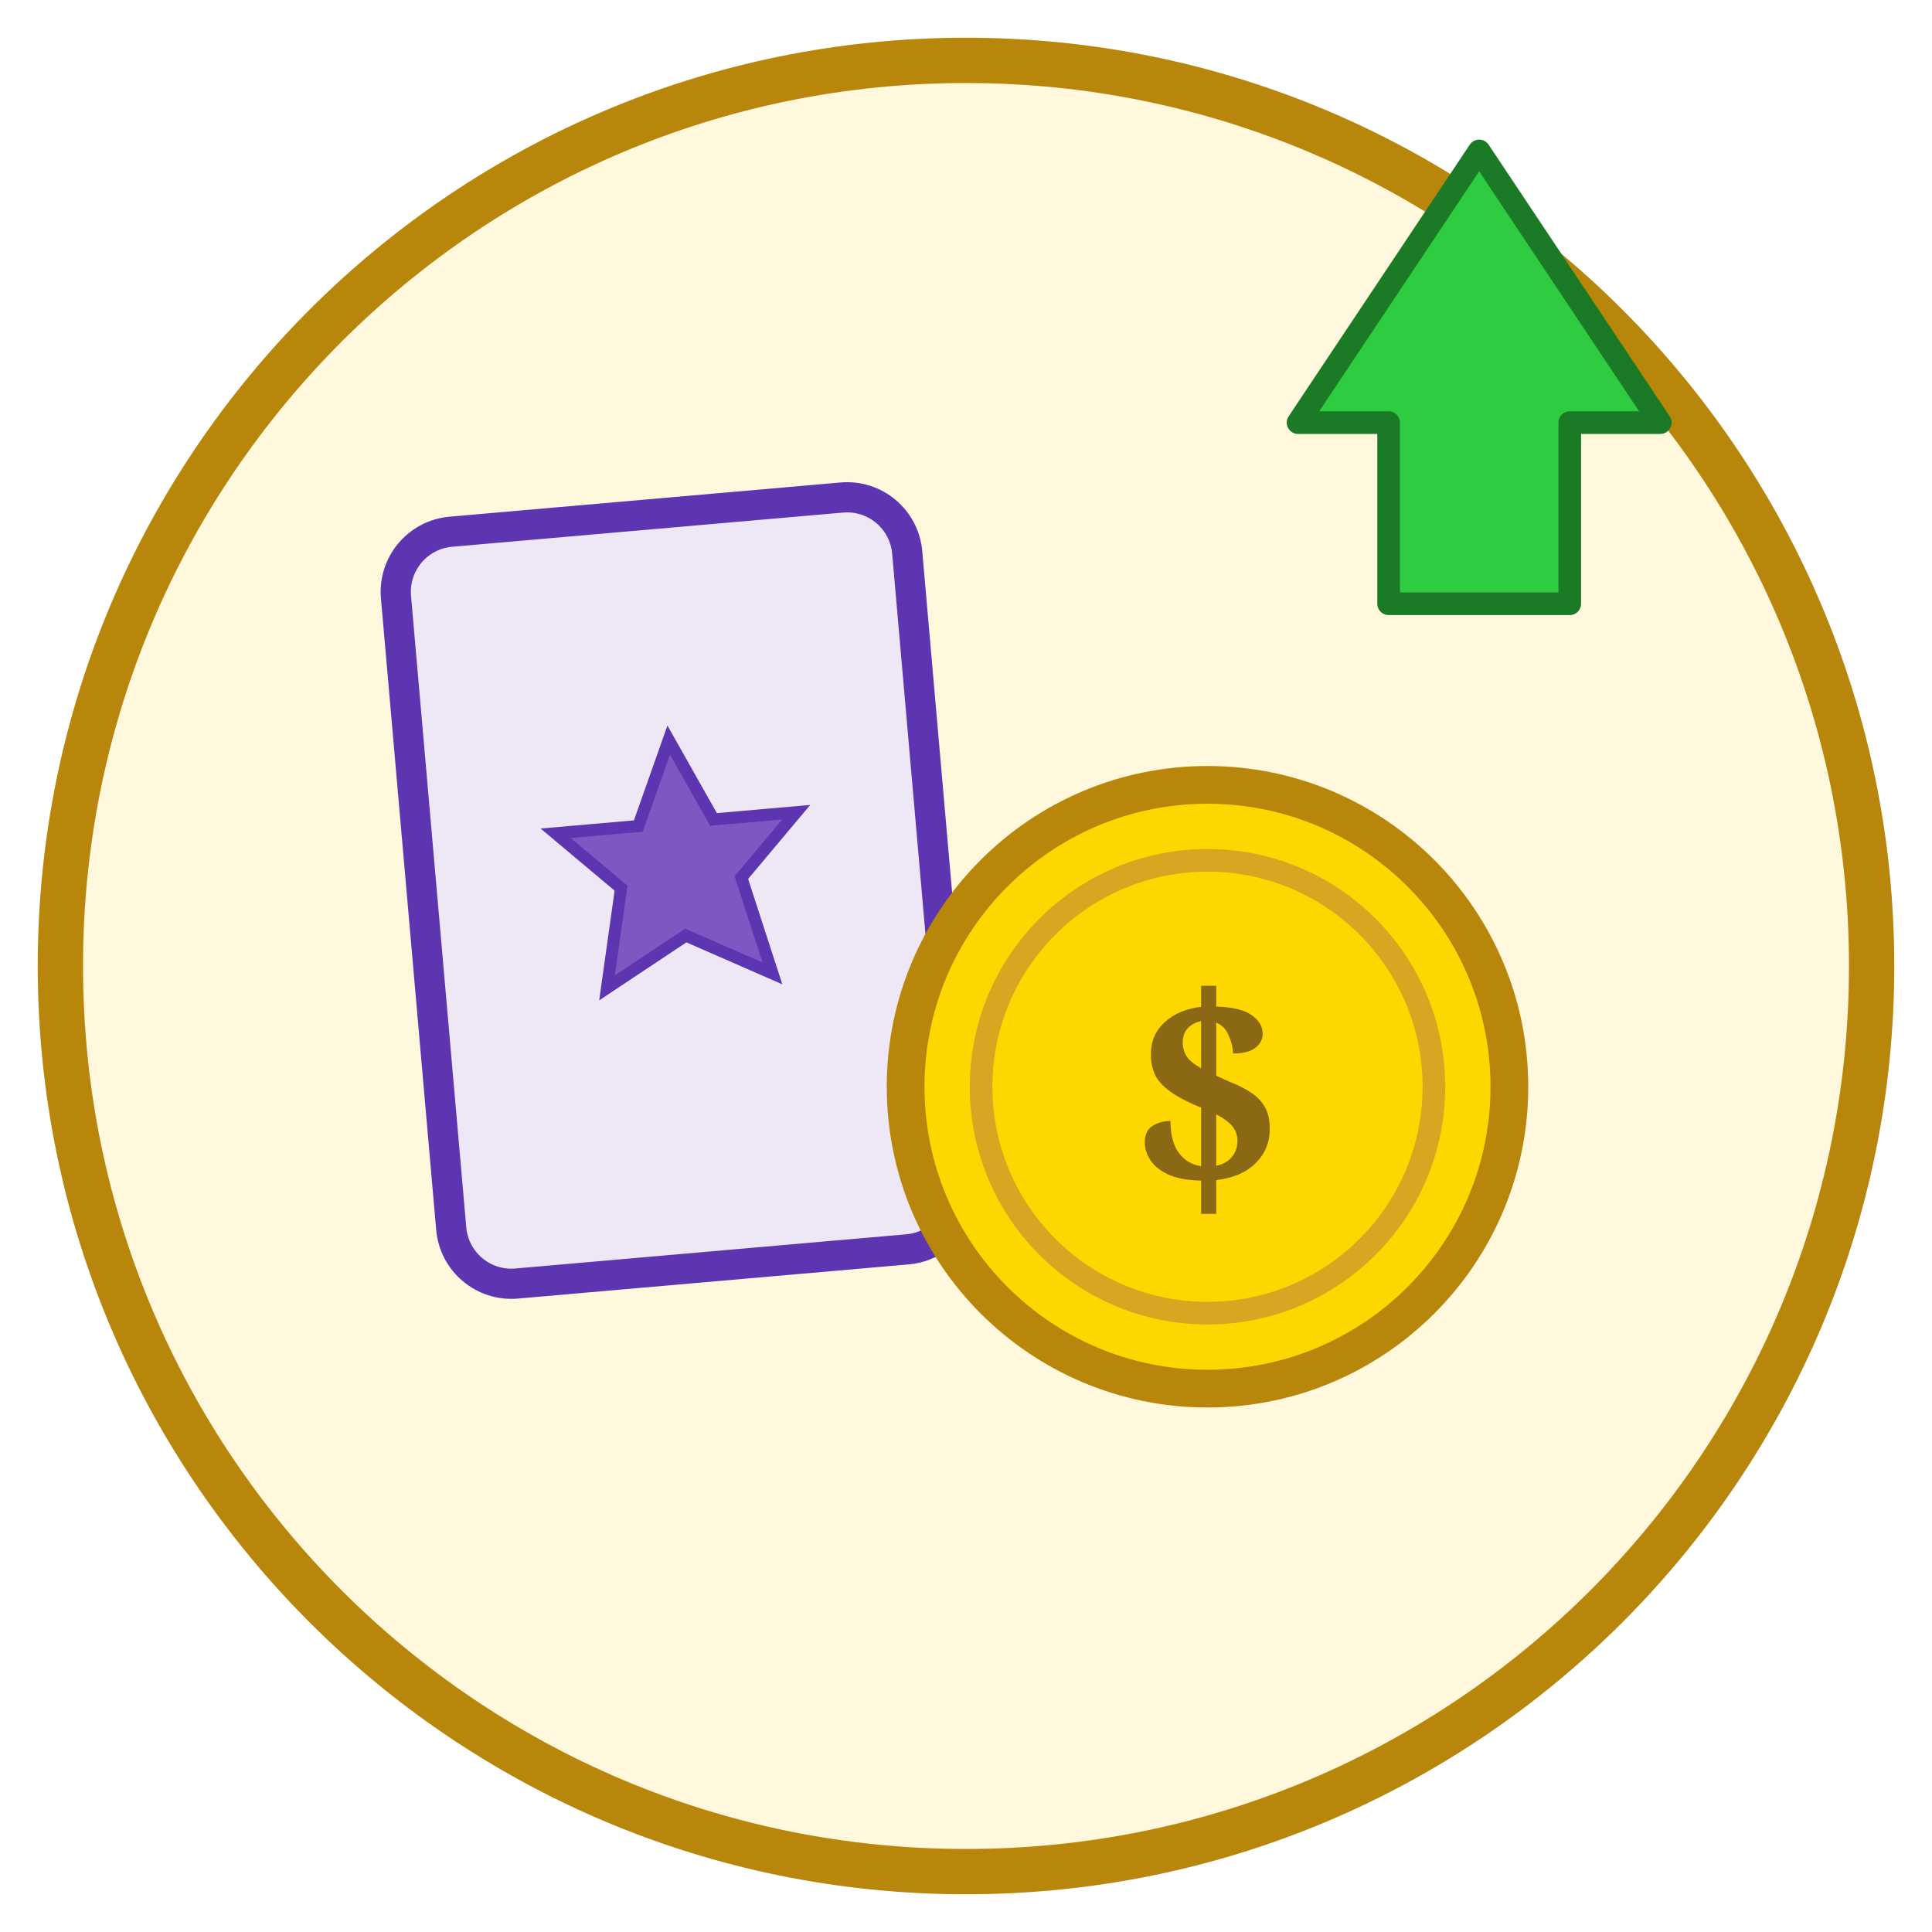
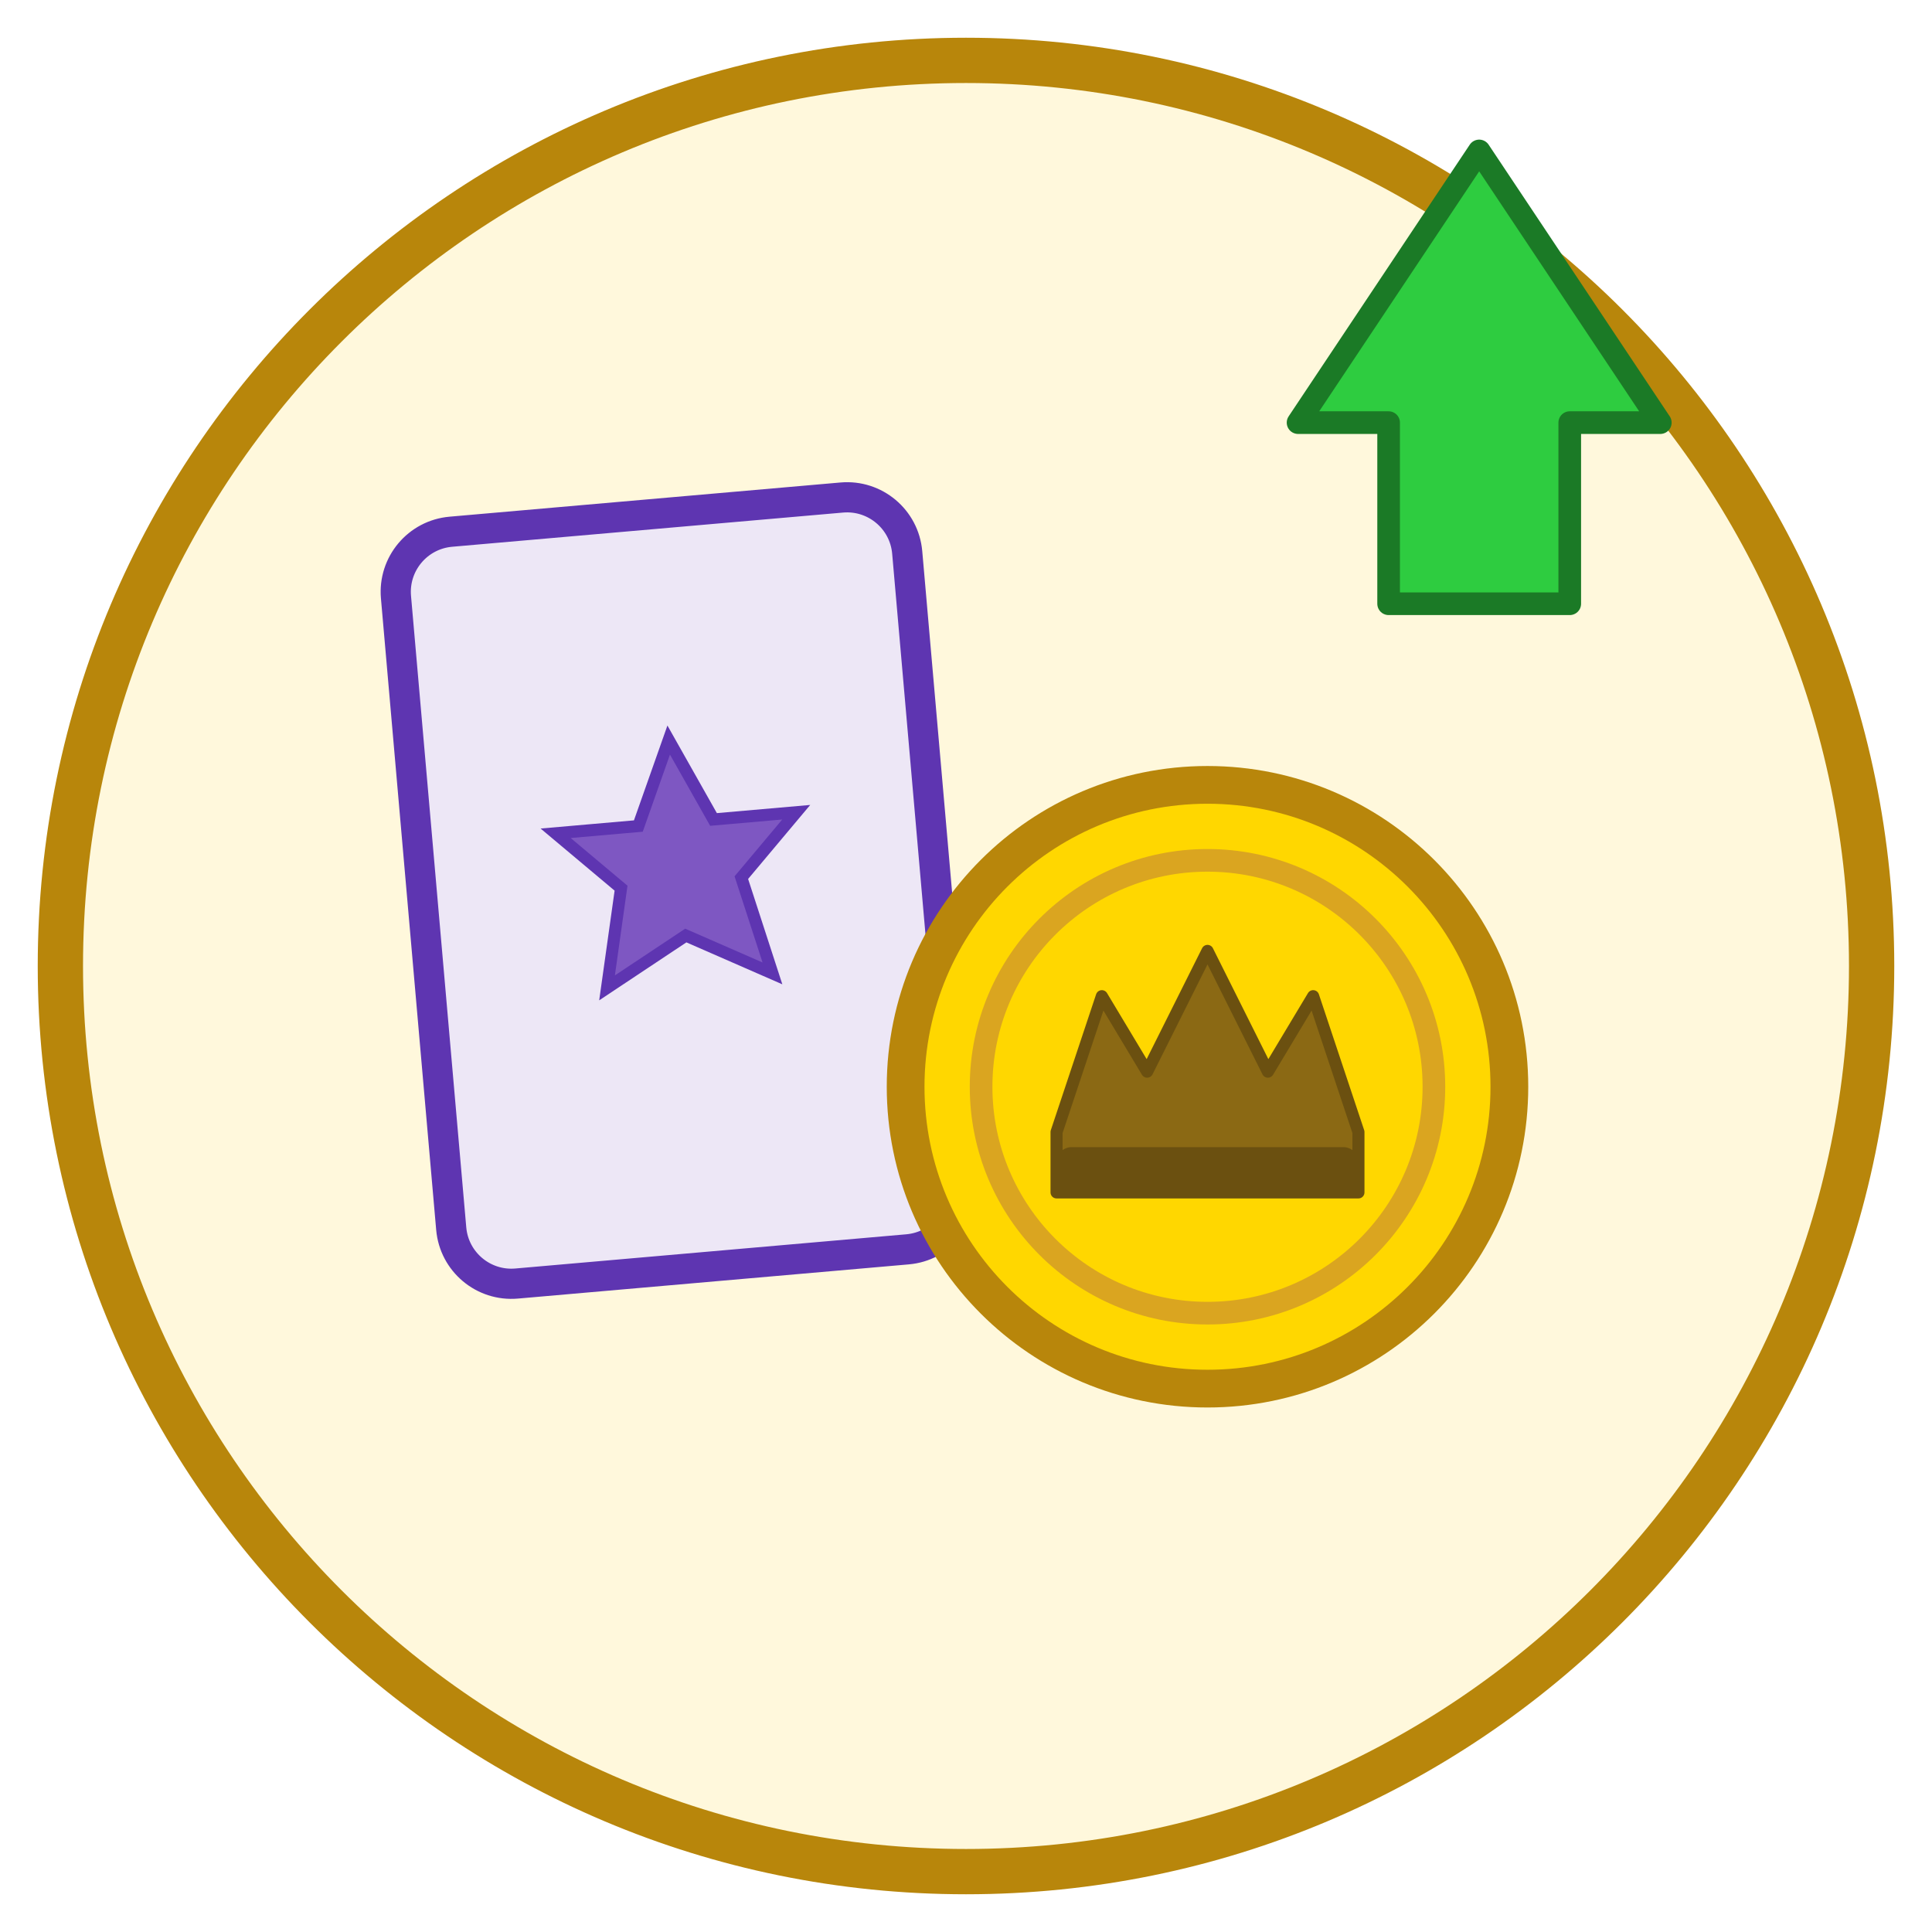
<svg xmlns="http://www.w3.org/2000/svg" viewBox="0 0 128 128" width="128" height="128">
  <circle cx="64" cy="64" r="60" fill="#FFF8DC" stroke="#B8860B" stroke-width="3" />
  <rect x="28" y="34" width="34" height="50" rx="4" fill="#EDE7F6" stroke="#5E35B1" stroke-width="2" transform="rotate(-5, 45, 59)" />
  <g transform="translate(45, 57) rotate(-5)">
    <polygon points="0,-8 2.5,-2.5 8,-2.5 4,1.5 5.5,8 0,5 -5.5,8 -4,1.5 -8,-2.5 -2.5,-2.5" fill="#7E57C2" stroke="#5E35B1" stroke-width="0.8" />
  </g>
  <circle cx="80" cy="72" r="20" fill="#FFD700" stroke="#B8860B" stroke-width="2.5" />
  <circle cx="80" cy="72" r="15" fill="none" stroke="#DAA520" stroke-width="1.5" />
-   <text x="80" y="79" text-anchor="middle" font-size="18" font-weight="bold" fill="#8B6914" font-family="serif">$</text>
+   <path d="M70,79 L70,75 L73,66 L76,71 L80,63 L84,71 L87,66 L90,75 L90,79 Z" fill="#8B6914" stroke="#6B5010" stroke-width="0.8" stroke-linejoin="round" />
+   <rect x="70" y="76" width="20" height="3" rx="1" fill="#6B5010" />
  <g transform="translate(98, 28)">
    <polygon points="0,-18 12,0 6,0 6,12 -6,12 -6,0 -12,0" fill="#2ECC40" stroke="#1B7A26" stroke-width="1.5" stroke-linejoin="round" />
  </g>
</svg>
